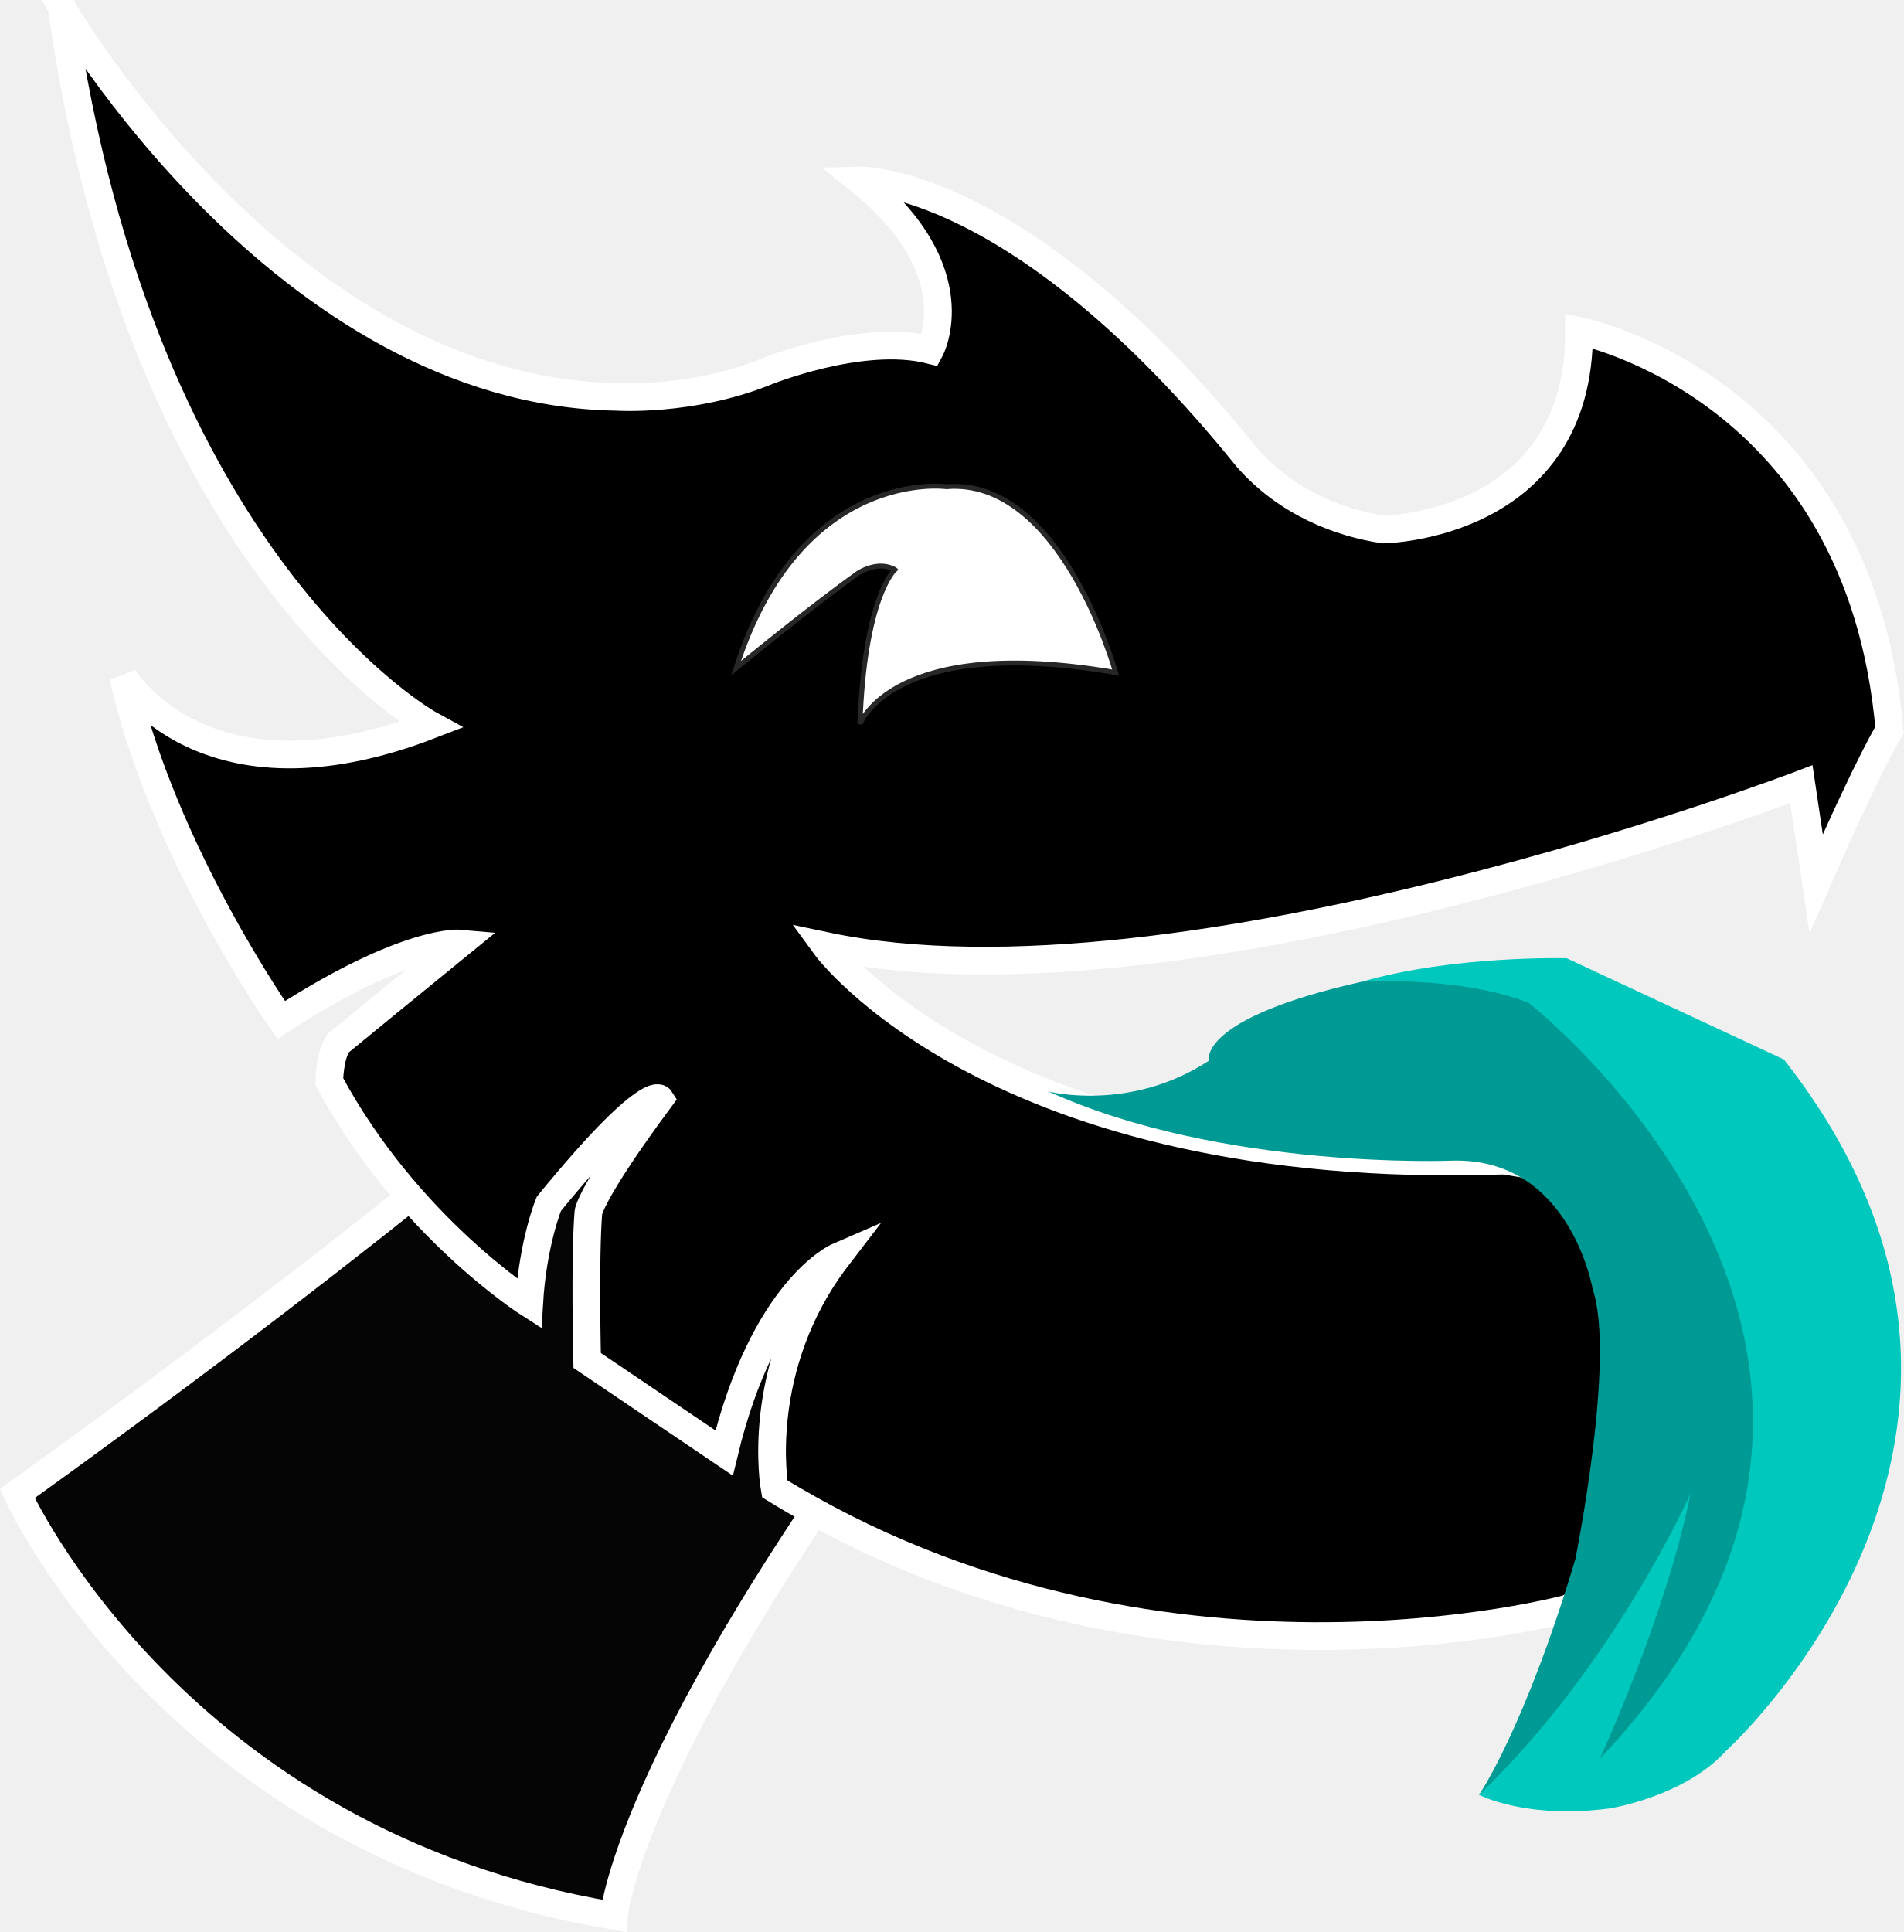
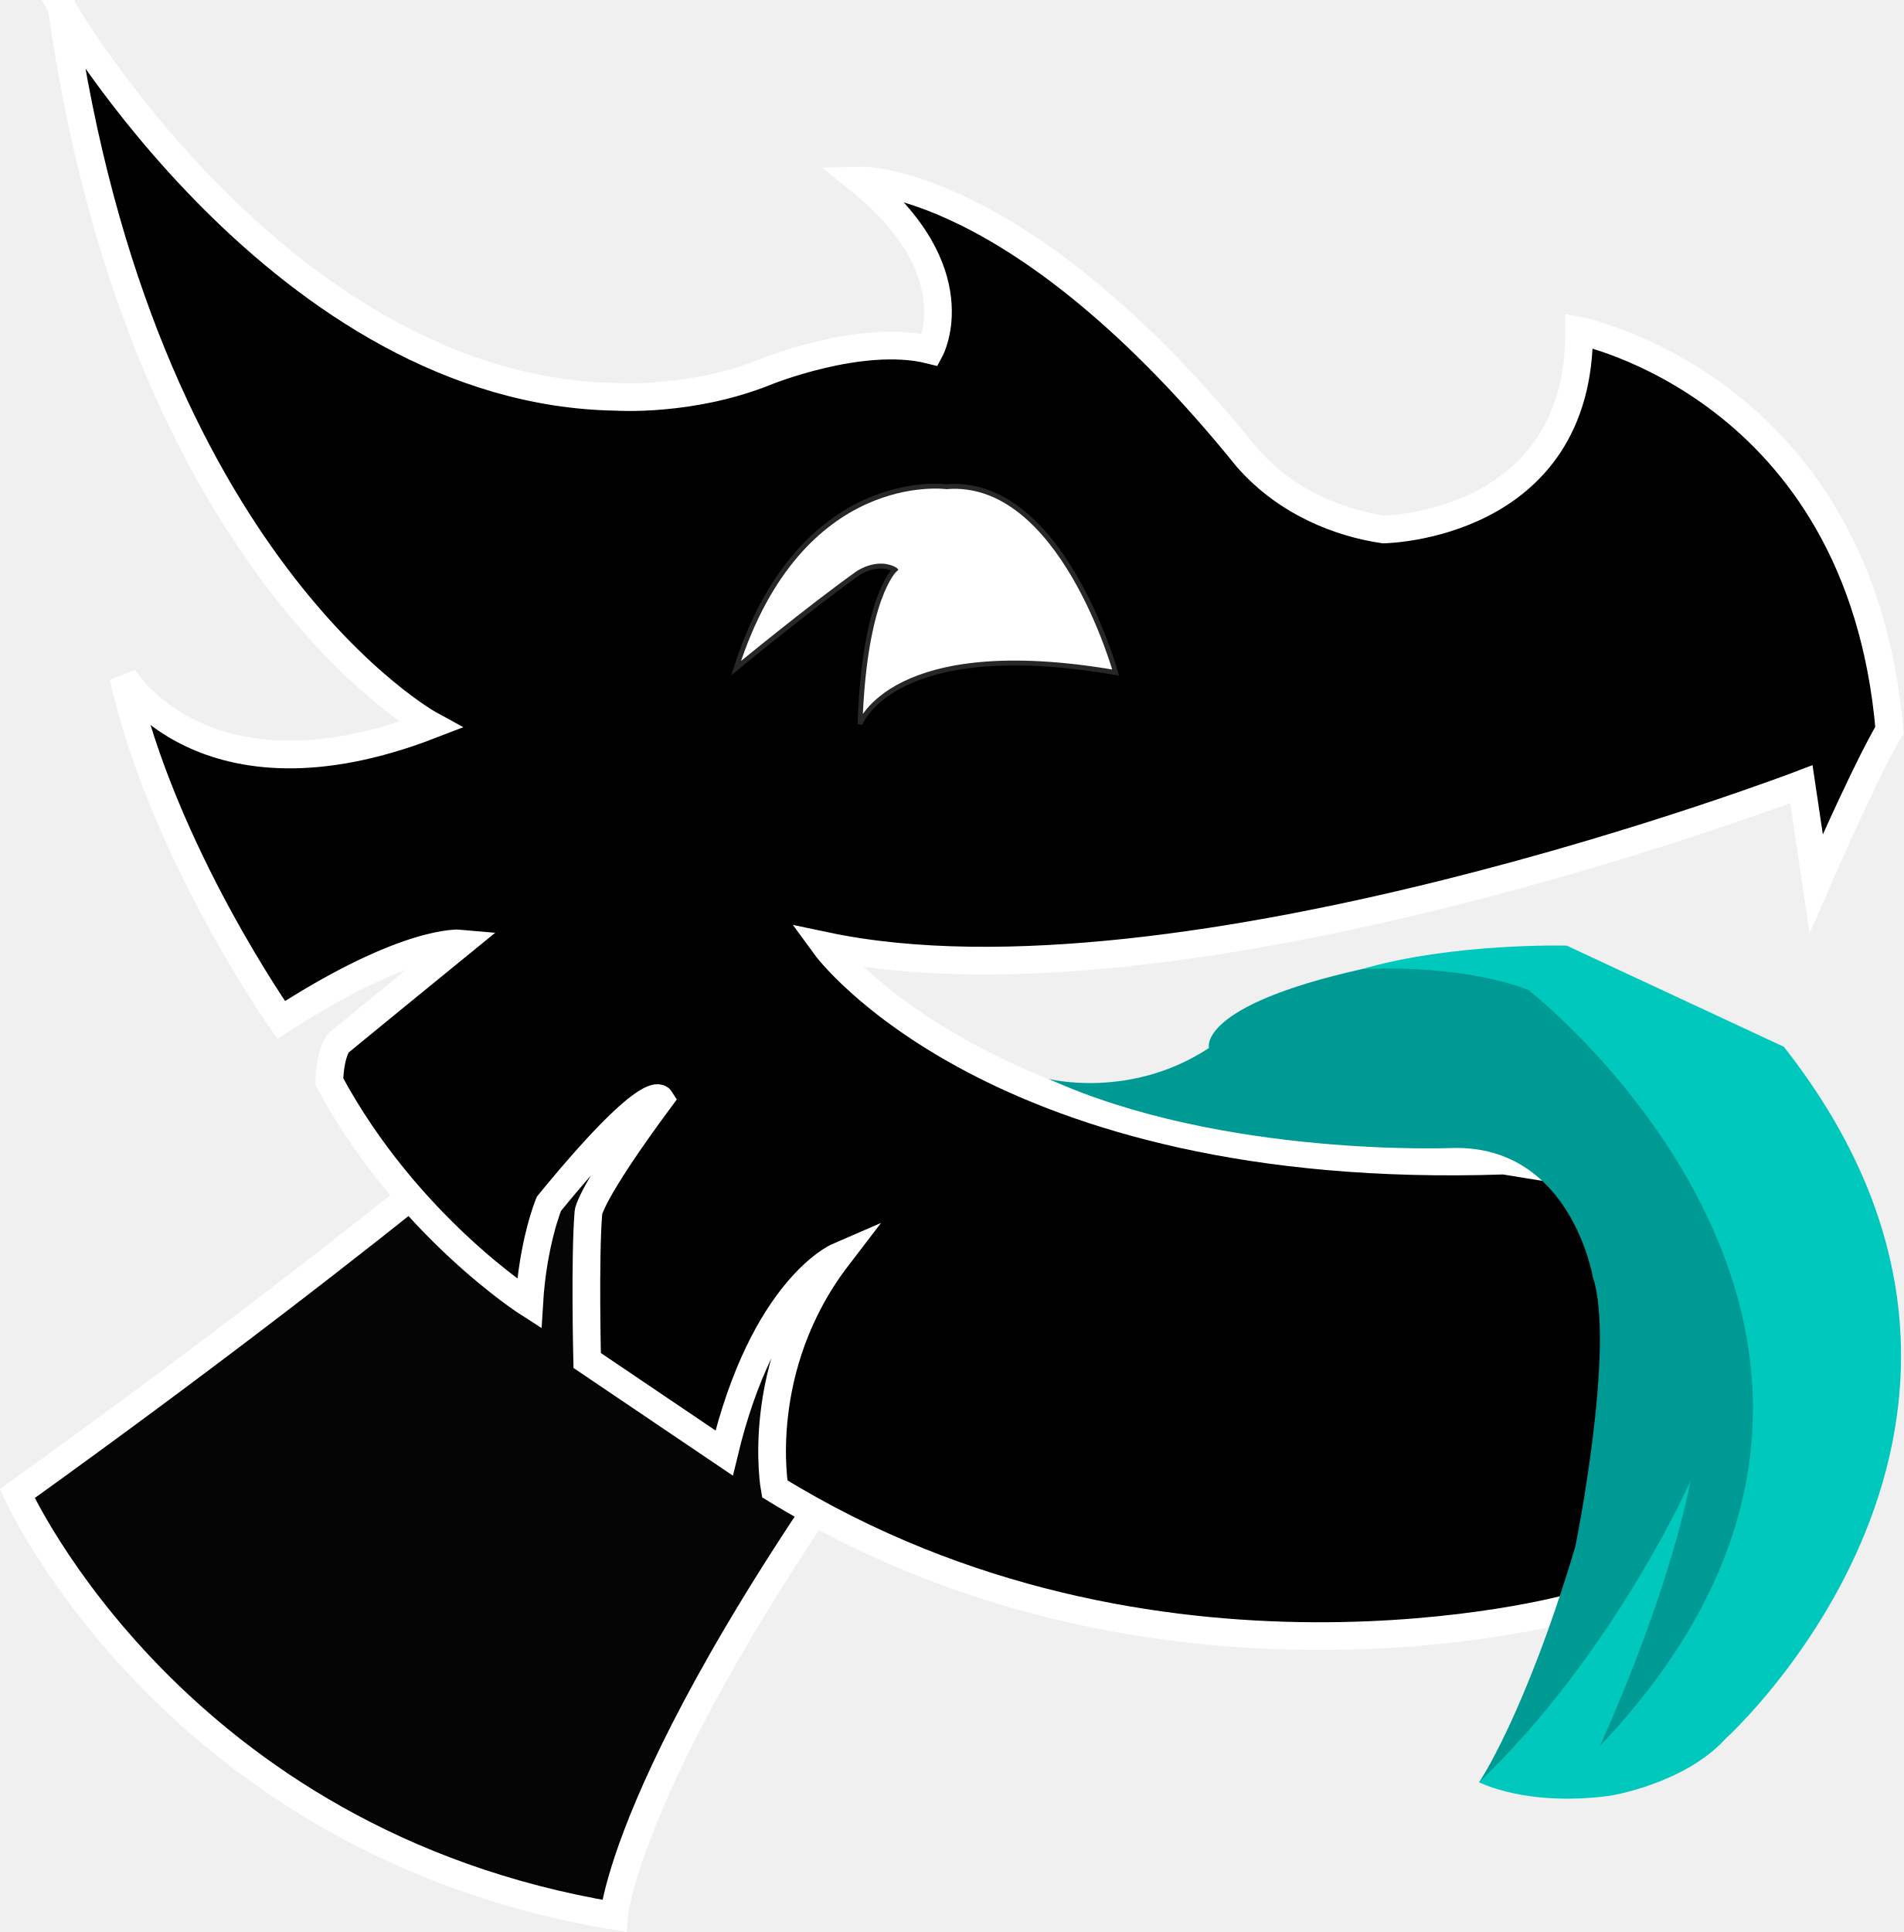
<svg xmlns="http://www.w3.org/2000/svg" width="103.097mm" height="104.622mm" viewBox="0 0 103.097 104.622" version="1.1" id="svg4013">
  <defs id="defs4007" />
+   <g id="layer2" />
  <g id="layer1" transform="translate(23.89283,-115.627)">
    <path style="fill:#050505;fill-opacity:1;stroke:#ffffff;stroke-width:1.5;stroke-linecap:butt;stroke-linejoin:miter;stroke-miterlimit:4;stroke-dasharray:none;stroke-opacity:1" d="m 8.793,171.749 c 0,0 -10.961,9.827 -31.75,24.757 0,0 8.504,18.899 32.317,22.868 0,0 0.756,-9.638 19.655,-34.018 0,0 -10.961,-13.418 -20.222,-13.607 z" id="path888" />
    <path style="display:inline;opacity:1;fill:#000000;fill-opacity:1;stroke:#ffffff;stroke-width:1.5;stroke-linecap:butt;stroke-linejoin:miter;stroke-miterlimit:4;stroke-dasharray:none;stroke-opacity:1" d="m -20.559,116.002 c 0,0 12.027,20.847 30.068,21.114 0,0 4.009,0.267 8.018,-1.336 0,0 5.212,-2.138 8.954,-1.203 0,0 2.298,-4.263 -3.797,-9.177 0,0 8.646,-0.236 20.978,15.025 2.161,2.465 5.08,3.537 7.374,3.874 0,0 10.657,-0.134 10.591,-10.758 0,0 15.202,3.009 16.809,21.624 0,0 -1.039,1.606 -3.969,8.315 l -0.803,-5.386 c 0,0 -33.552,12.831 -52.862,8.755 0,0 9.154,12.562 36.75,11.626 l 9.889,1.604 1.604,18.041 -8.018,4.61 c 0,0 -22.451,6.147 -42.964,-6.481 0,0 -1.203,-6.548 3.408,-12.562 0,0 -4.009,1.737 -6.147,10.624 l -7.417,-5.011 c 0,0 -0.134,-5.546 0.067,-8.018 0,0 0.067,-1.002 3.875,-6.147 0,0 -0.601,-0.935 -6.014,5.679 0,0 -0.869,2.071 -1.069,5.412 0,0 -6.615,-4.209 -10.824,-12.027 0,0 0,-1.336 0.468,-2.071 0,0 5.546,-4.544 6.615,-5.412 0,0 -2.873,-0.267 -9.689,4.143 0,0 -6.414,-9.087 -8.553,-18.575 0,0 4.343,7.35 16.638,2.606 0,0 -15.691,-8.551 -19.978,-38.888 z" id="path827" />
    <path style="display:inline;opacity:1;fill:#000000;fill-opacity:1;stroke:#000000;stroke-width:0.265px;stroke-linecap:butt;stroke-linejoin:miter;stroke-opacity:1" d="m 66.346,140.283 c 0,0 3.809,1.537 4.076,4.878 l -1.804,-0.401 c 0,0 -1.069,-2.873 -2.272,-4.477 z" id="path2707" />
    <path style="fill:#ffffff;fill-opacity:1;stroke:#272727;stroke-width:0.265px;stroke-linecap:butt;stroke-linejoin:miter;stroke-opacity:1" d="m 24.573,146.472 c 0,0 -1.654,1.465 -1.89,8.363 0,0 1.748,-4.866 13.843,-2.788 0,0 -2.929,-10.583 -9.166,-10.064 0,0 -7.89,-1.087 -11.387,9.827 0,0 4.016,-3.307 6.615,-5.15 0,0 1.039,-0.709 1.984,-0.189 z" id="path834" />
-     <path style="display:inline;opacity:1;fill:#009a94;fill-opacity:1;stroke:#009b94;stroke-width:0;stroke-linecap:butt;stroke-linejoin:miter;stroke-miterlimit:4;stroke-dasharray:none;stroke-opacity:1" d="m 32.895,174.734 c 0,0 4.41,1.136 8.686,-1.67 0,0 -0.668,-2.272 8.285,-4.276 0,0 3.836,-0.525 11.186,-0.325 l 10.957,5.29 c 0,0 15.934,14.347 -3.377,35.461 0,0 -1.527,2.673 -5.336,3.207 0,0 -2.74,1.869 -7.083,0.399 0,0 2.472,-3.608 5.212,-12.762 0,0 2.205,-10.891 0.935,-14.633 0,0 -1.203,-7.083 -7.55,-6.949 0,0 -12.495,0.535 -21.916,-3.742 z" id="path837" />
-     <path style="opacity:1;fill:#00c8bd;fill-opacity:1;stroke:none;stroke-width:0.265px;stroke-linecap:butt;stroke-linejoin:miter;stroke-opacity:1" d="m 49.866,168.788 c 0,0 5.212,-0.334 9.02,1.136 0,0 24.556,19.118 3.862,40.947 0,0 3.591,-7.749 4.914,-14.363 0,0 -4.14,9.334 -11.449,16.313 0,0 2.528,1.341 7.083,0.735 0,0 4.042,-0.635 6.281,-3.107 0,0 19.062,-17.21 3.14,-37.451 l -11.76,-5.479 c 0,0 -6.114,-0.167 -11.092,1.27 z" id="path883" />
+     <g id="g1431" transform="translate(0,-0.68382)">
+       <path id="path837" d="m 32.895,174.734 c 0,0 4.41,1.136 8.686,-1.67 0,0 -0.668,-2.272 8.285,-4.276 0,0 3.836,-0.525 11.186,-0.325 l 10.957,5.29 c 0,0 15.934,14.347 -3.377,35.461 0,0 -1.527,2.673 -5.336,3.207 0,0 -2.74,1.869 -7.083,0.399 0,0 2.472,-3.608 5.212,-12.762 0,0 2.205,-10.891 0.935,-14.633 0,0 -1.203,-7.083 -7.55,-6.949 0,0 -12.495,0.535 -21.916,-3.742 z" style="display:inline;opacity:1;fill:#009a94;fill-opacity:1;stroke:#009b94;stroke-width:0;stroke-linecap:butt;stroke-linejoin:miter;stroke-miterlimit:4;stroke-dasharray:none;stroke-opacity:1" />
+       <path id="path883" d="m 49.866,168.788 c 0,0 5.212,-0.334 9.02,1.136 0,0 24.556,19.118 3.862,40.947 0,0 3.591,-7.749 4.914,-14.363 0,0 -4.14,9.334 -11.449,16.313 0,0 2.528,1.341 7.083,0.735 0,0 4.042,-0.635 6.281,-3.107 0,0 19.062,-17.21 3.14,-37.451 l -11.76,-5.479 c 0,0 -6.114,-0.167 -11.092,1.27 z" style="opacity:1;fill:#00c8bd;fill-opacity:1;stroke:none;stroke-width:0.265px;stroke-linecap:butt;stroke-linejoin:miter;stroke-opacity:1" />
+     </g>
  </g>
</svg>
